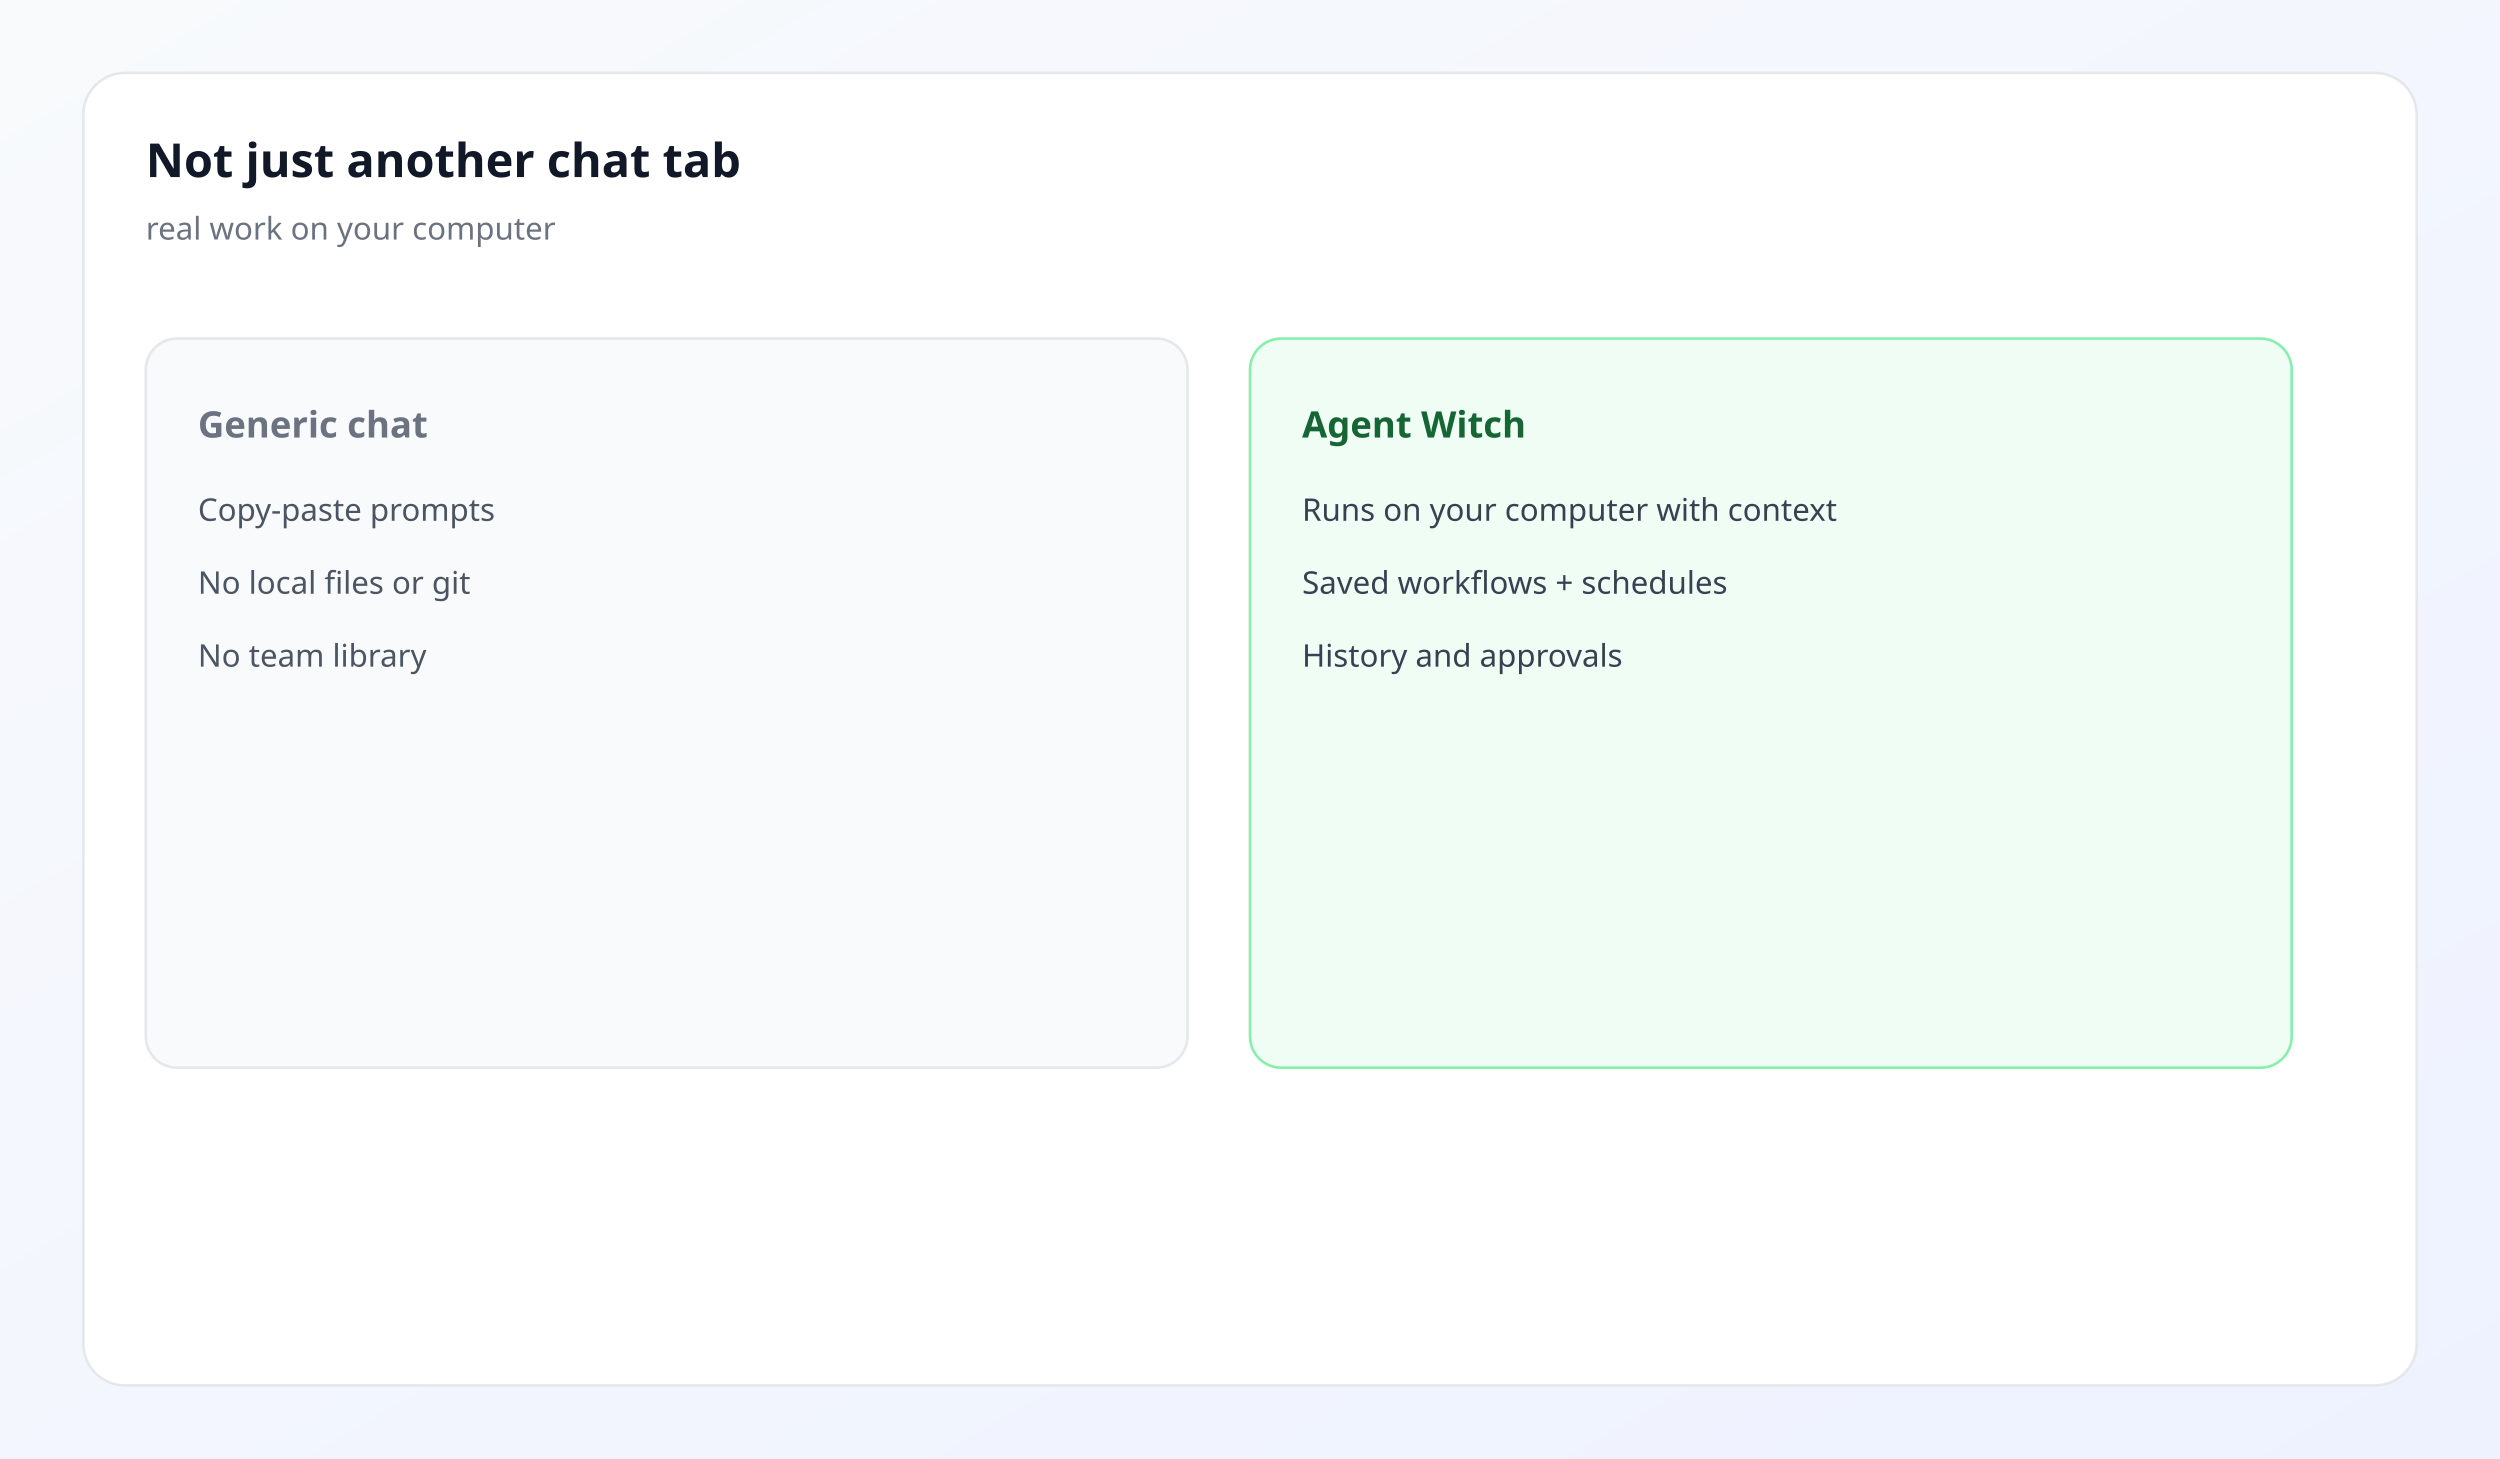
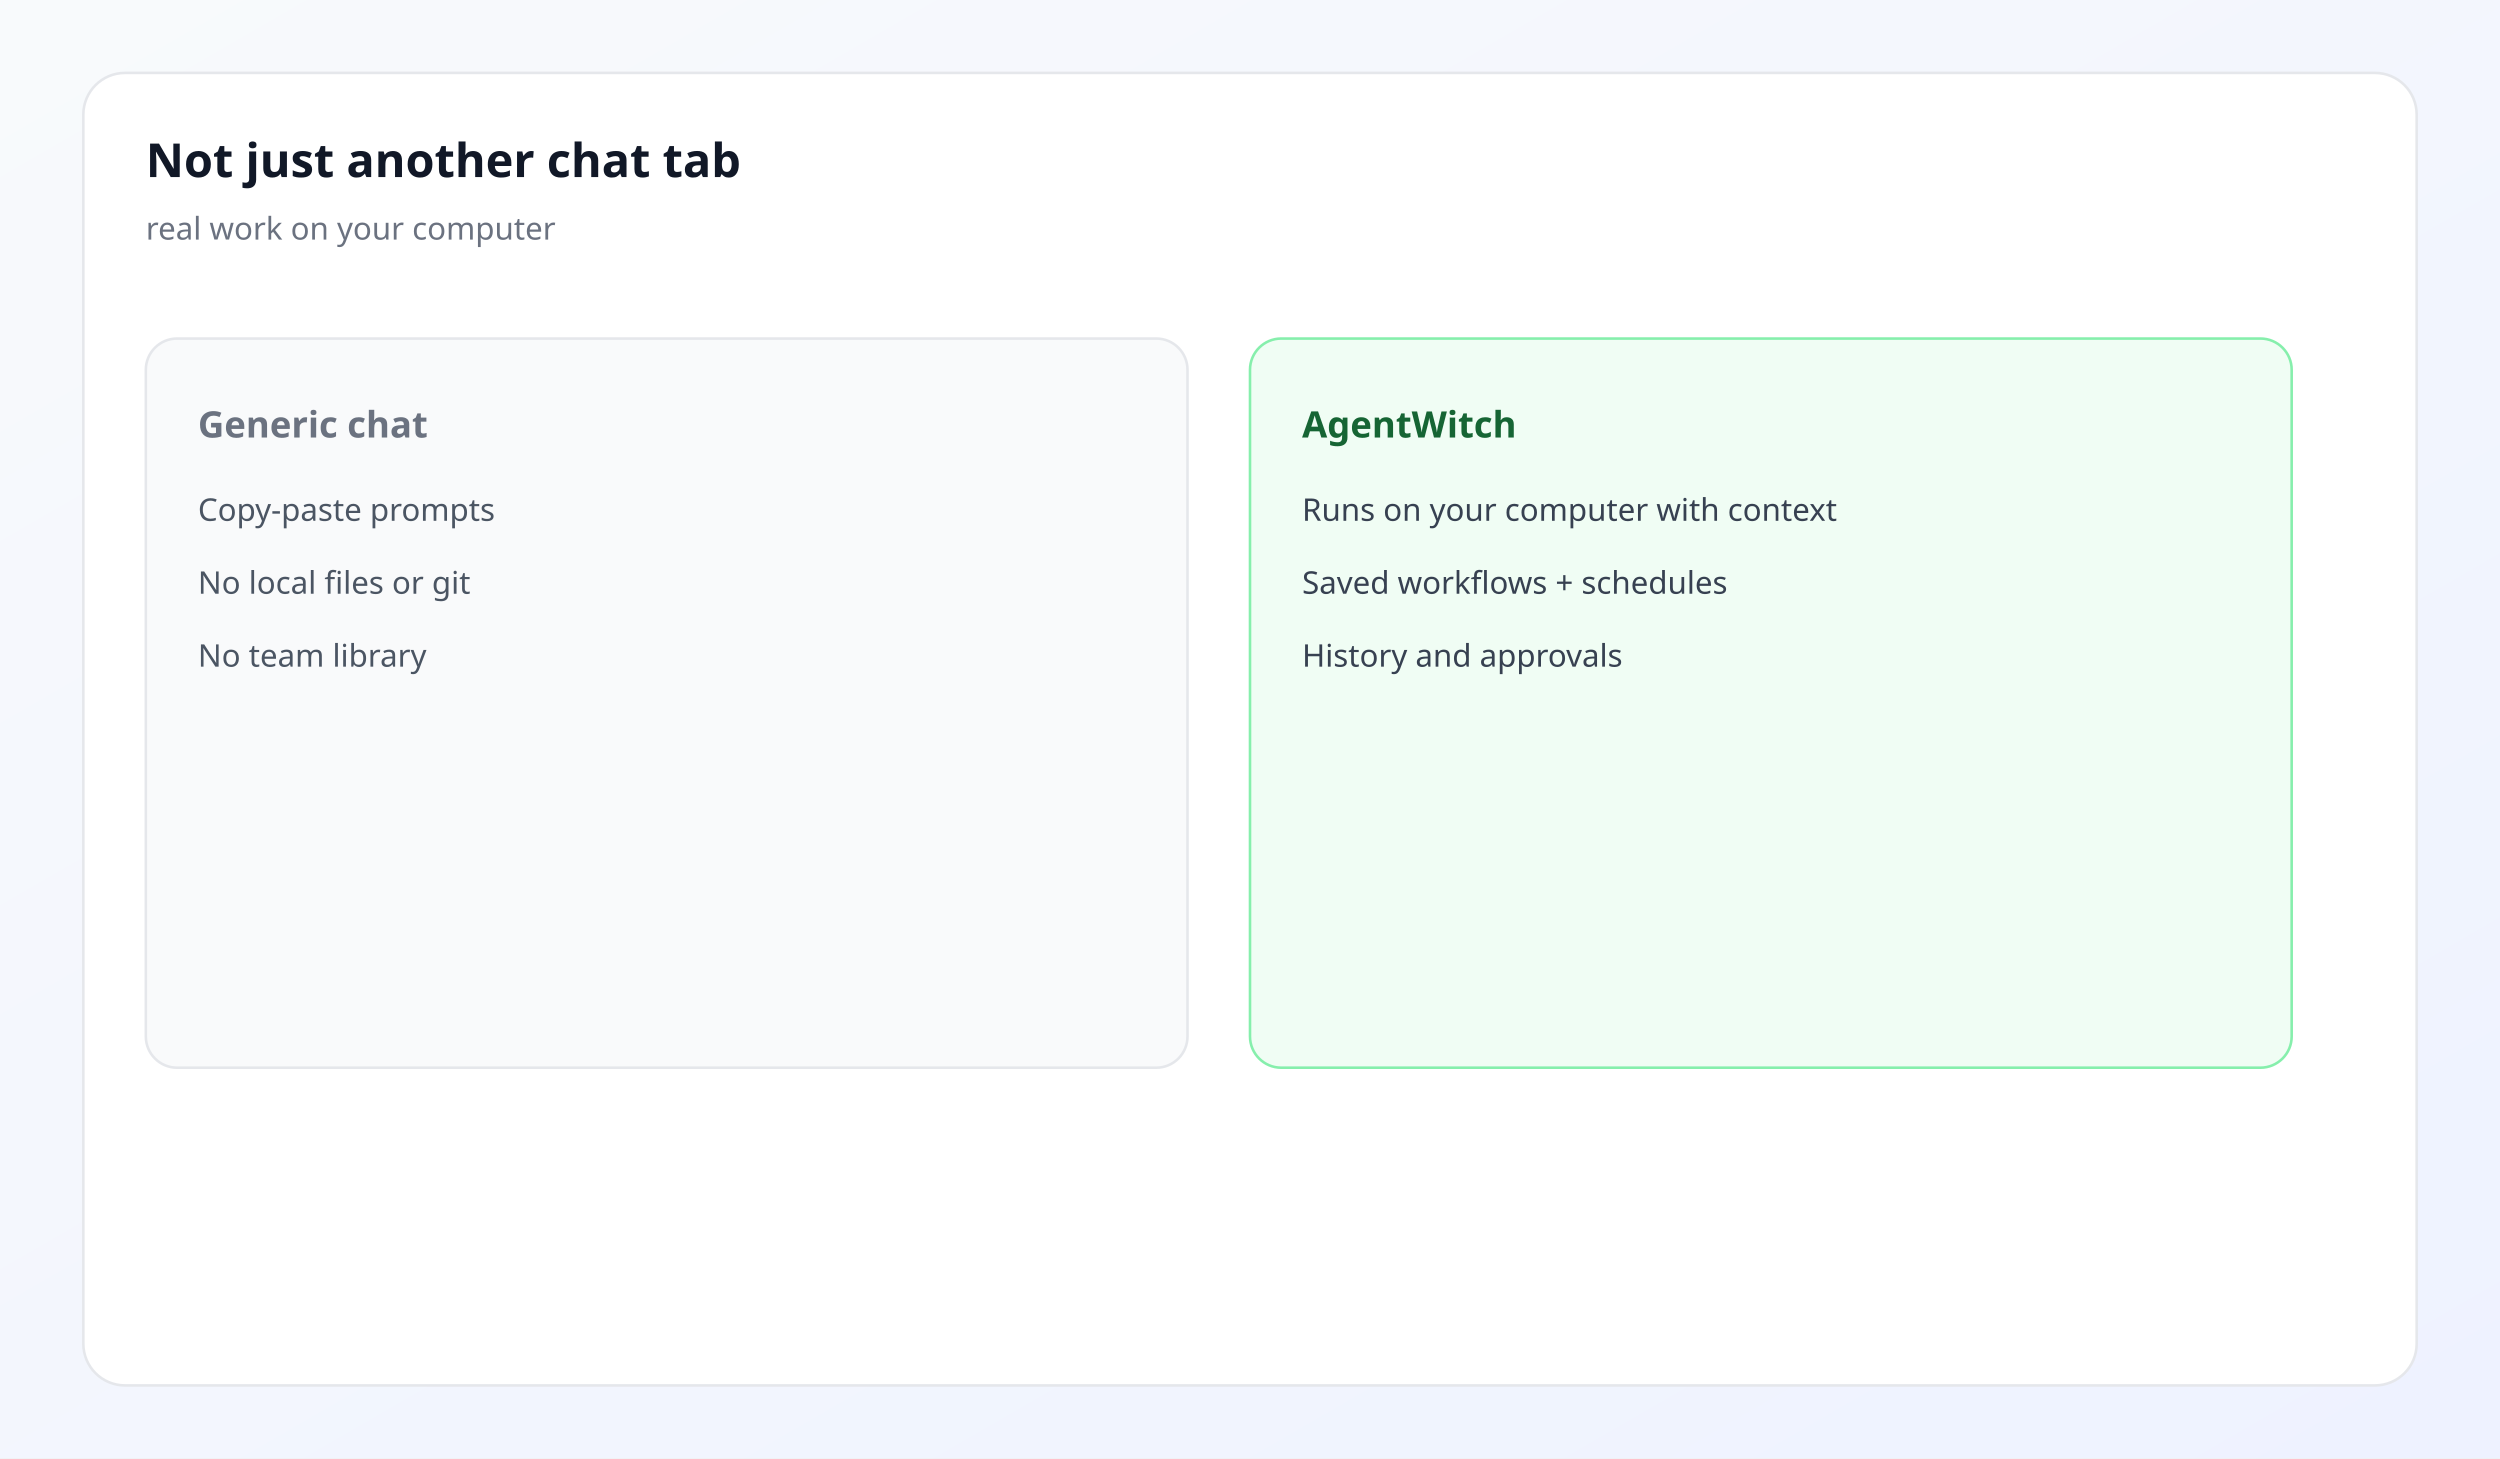
- <svg xmlns="http://www.w3.org/2000/svg" width="960" height="560" viewBox="0 0 960 560" role="img" aria-label="How Agent Witch differs">
+ <svg xmlns="http://www.w3.org/2000/svg" width="960" height="560" viewBox="0 0 960 560" role="img" aria-label="How AgentWitch differs">
  <defs>
    <linearGradient id="bg" x1="0" y1="0" x2="1" y2="1">
      <stop offset="0%" stop-color="#f8fafc" />
      <stop offset="100%" stop-color="#eef2ff" />
    </linearGradient>
  </defs>
  <rect width="960" height="560" fill="url(#bg)" />
  <rect x="32" y="28" width="896" height="504" rx="16" fill="#fff" stroke="#e5e7eb" />
  <text x="56" y="68" font-family="ui-sans-serif,system-ui,sans-serif" font-size="18" font-weight="600" fill="#111827">Not just another chat tab</text>
  <text x="56" y="92" font-family="ui-sans-serif,system-ui,sans-serif" font-size="12" fill="#6b7280">real work on your computer</text>
  <rect x="56" y="130" width="400" height="280" rx="12" fill="#f9fafb" stroke="#e5e7eb" />
  <text x="76" y="168" font-family="ui-sans-serif,system-ui,sans-serif" font-size="14" font-weight="600" fill="#6b7280">Generic chat</text>
  <text x="76" y="200" font-family="ui-sans-serif,system-ui,sans-serif" font-size="12" fill="#4b5563">Copy-paste prompts</text>
  <text x="76" y="228" font-family="ui-sans-serif,system-ui,sans-serif" font-size="12" fill="#4b5563">No local files or git</text>
  <text x="76" y="256" font-family="ui-sans-serif,system-ui,sans-serif" font-size="12" fill="#4b5563">No team library</text>
  <rect x="480" y="130" width="400" height="280" rx="12" fill="#f0fdf4" stroke="#86efac" />
-   <text x="500" y="168" font-family="ui-sans-serif,system-ui,sans-serif" font-size="14" font-weight="600" fill="#166534">Agent Witch</text>
+   <text x="500" y="168" font-family="ui-sans-serif,system-ui,sans-serif" font-size="14" font-weight="600" fill="#166534">AgentWitch</text>
  <text x="500" y="200" font-family="ui-sans-serif,system-ui,sans-serif" font-size="12" fill="#374151">Runs on your computer with context</text>
  <text x="500" y="228" font-family="ui-sans-serif,system-ui,sans-serif" font-size="12" fill="#374151">Saved workflows + schedules</text>
  <text x="500" y="256" font-family="ui-sans-serif,system-ui,sans-serif" font-size="12" fill="#374151">History and approvals</text>
</svg>
